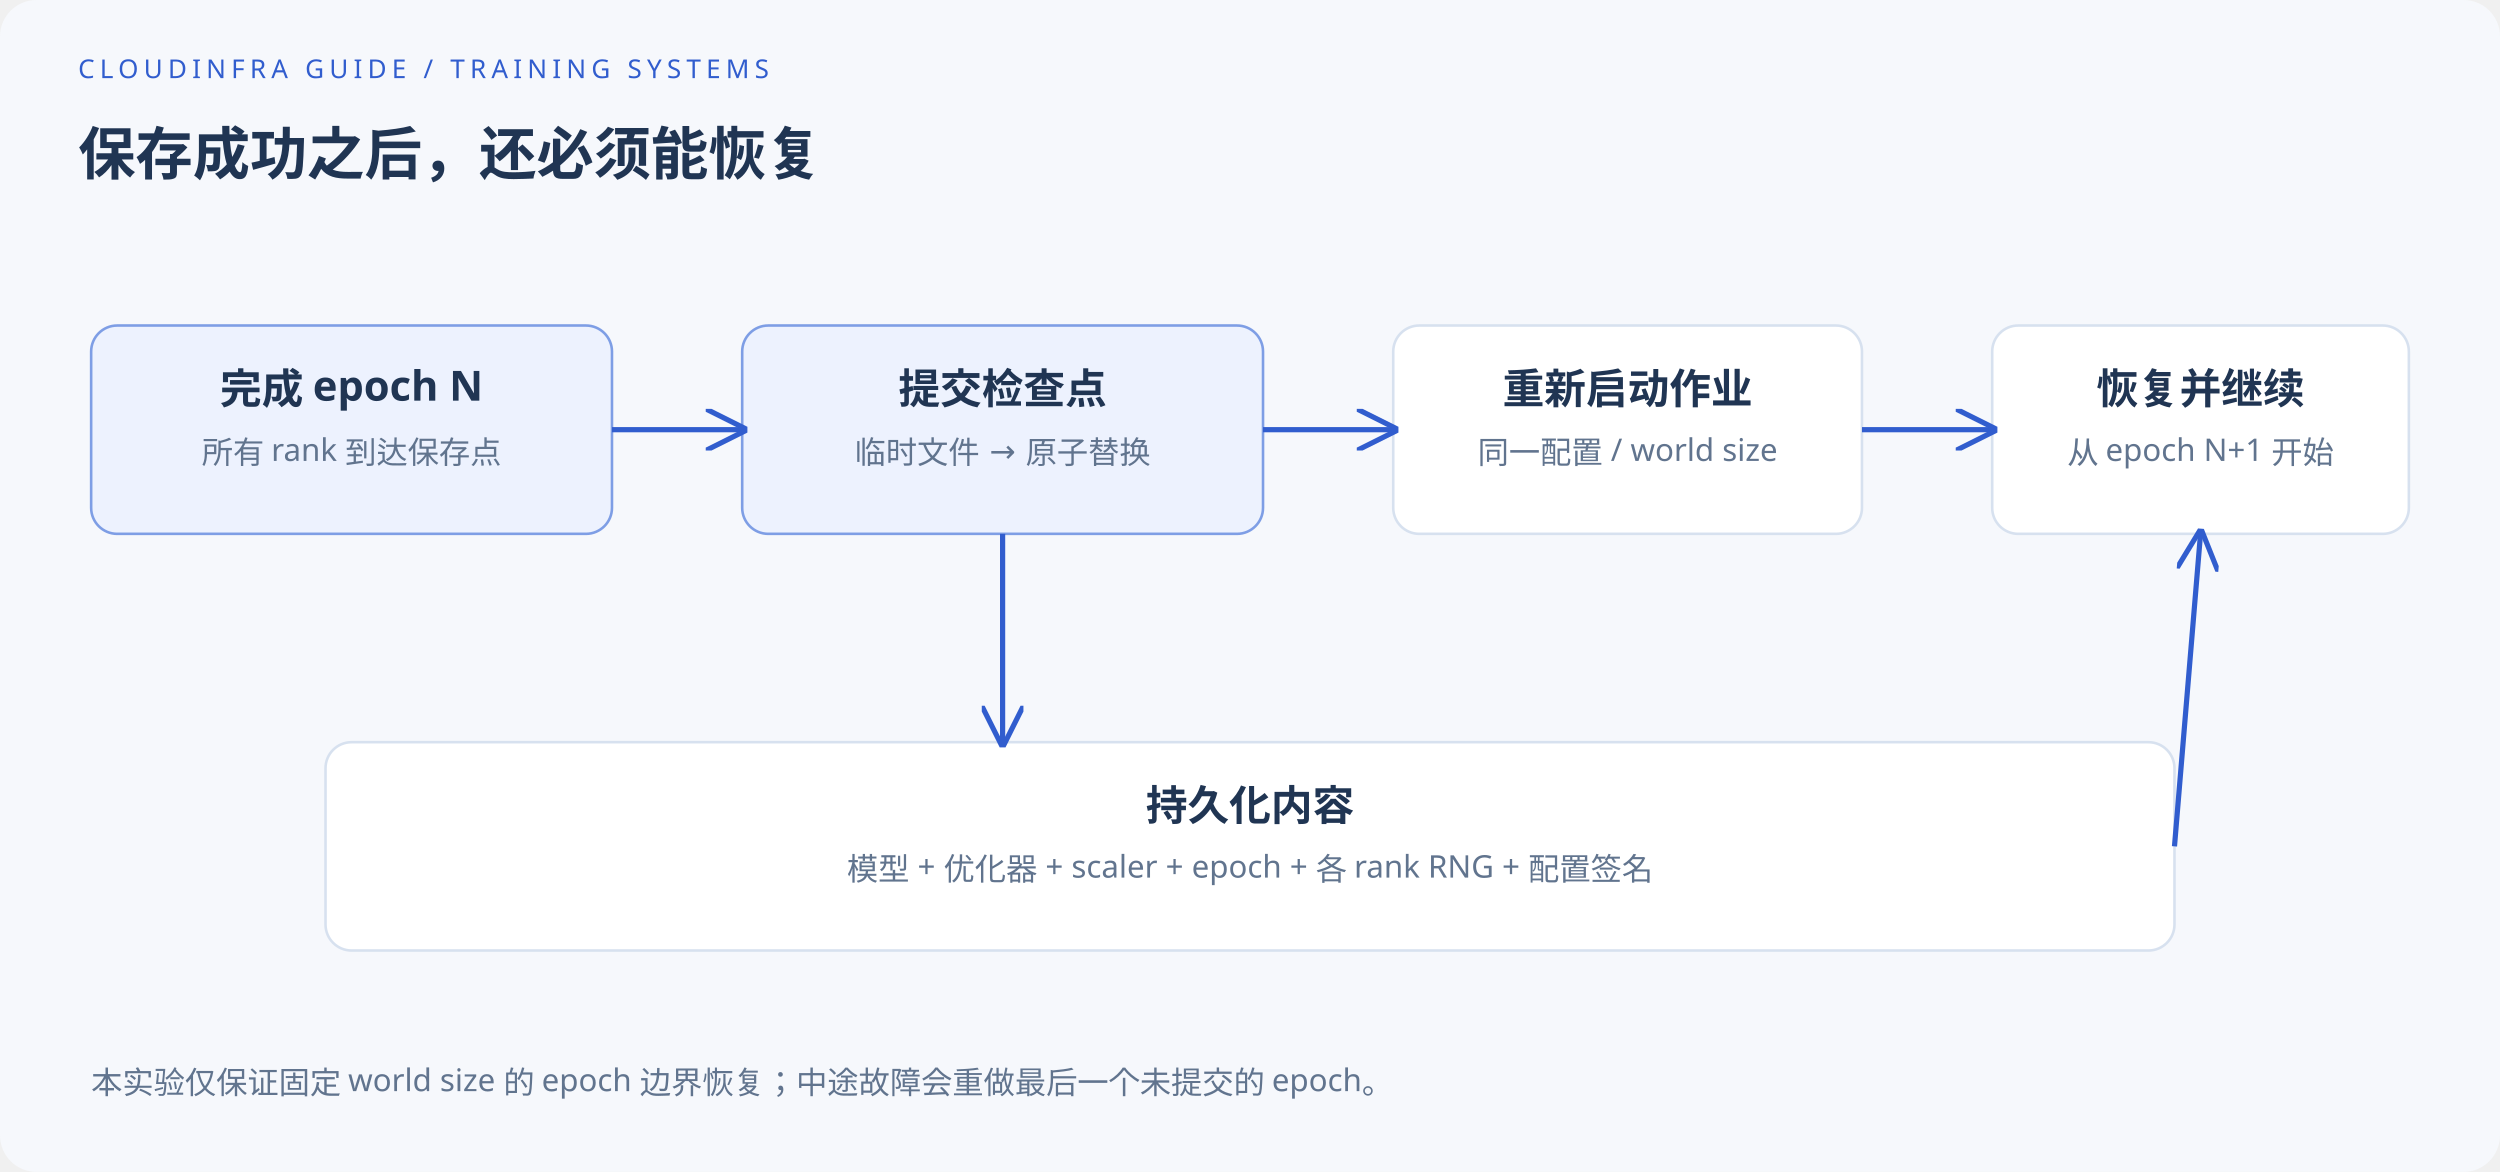
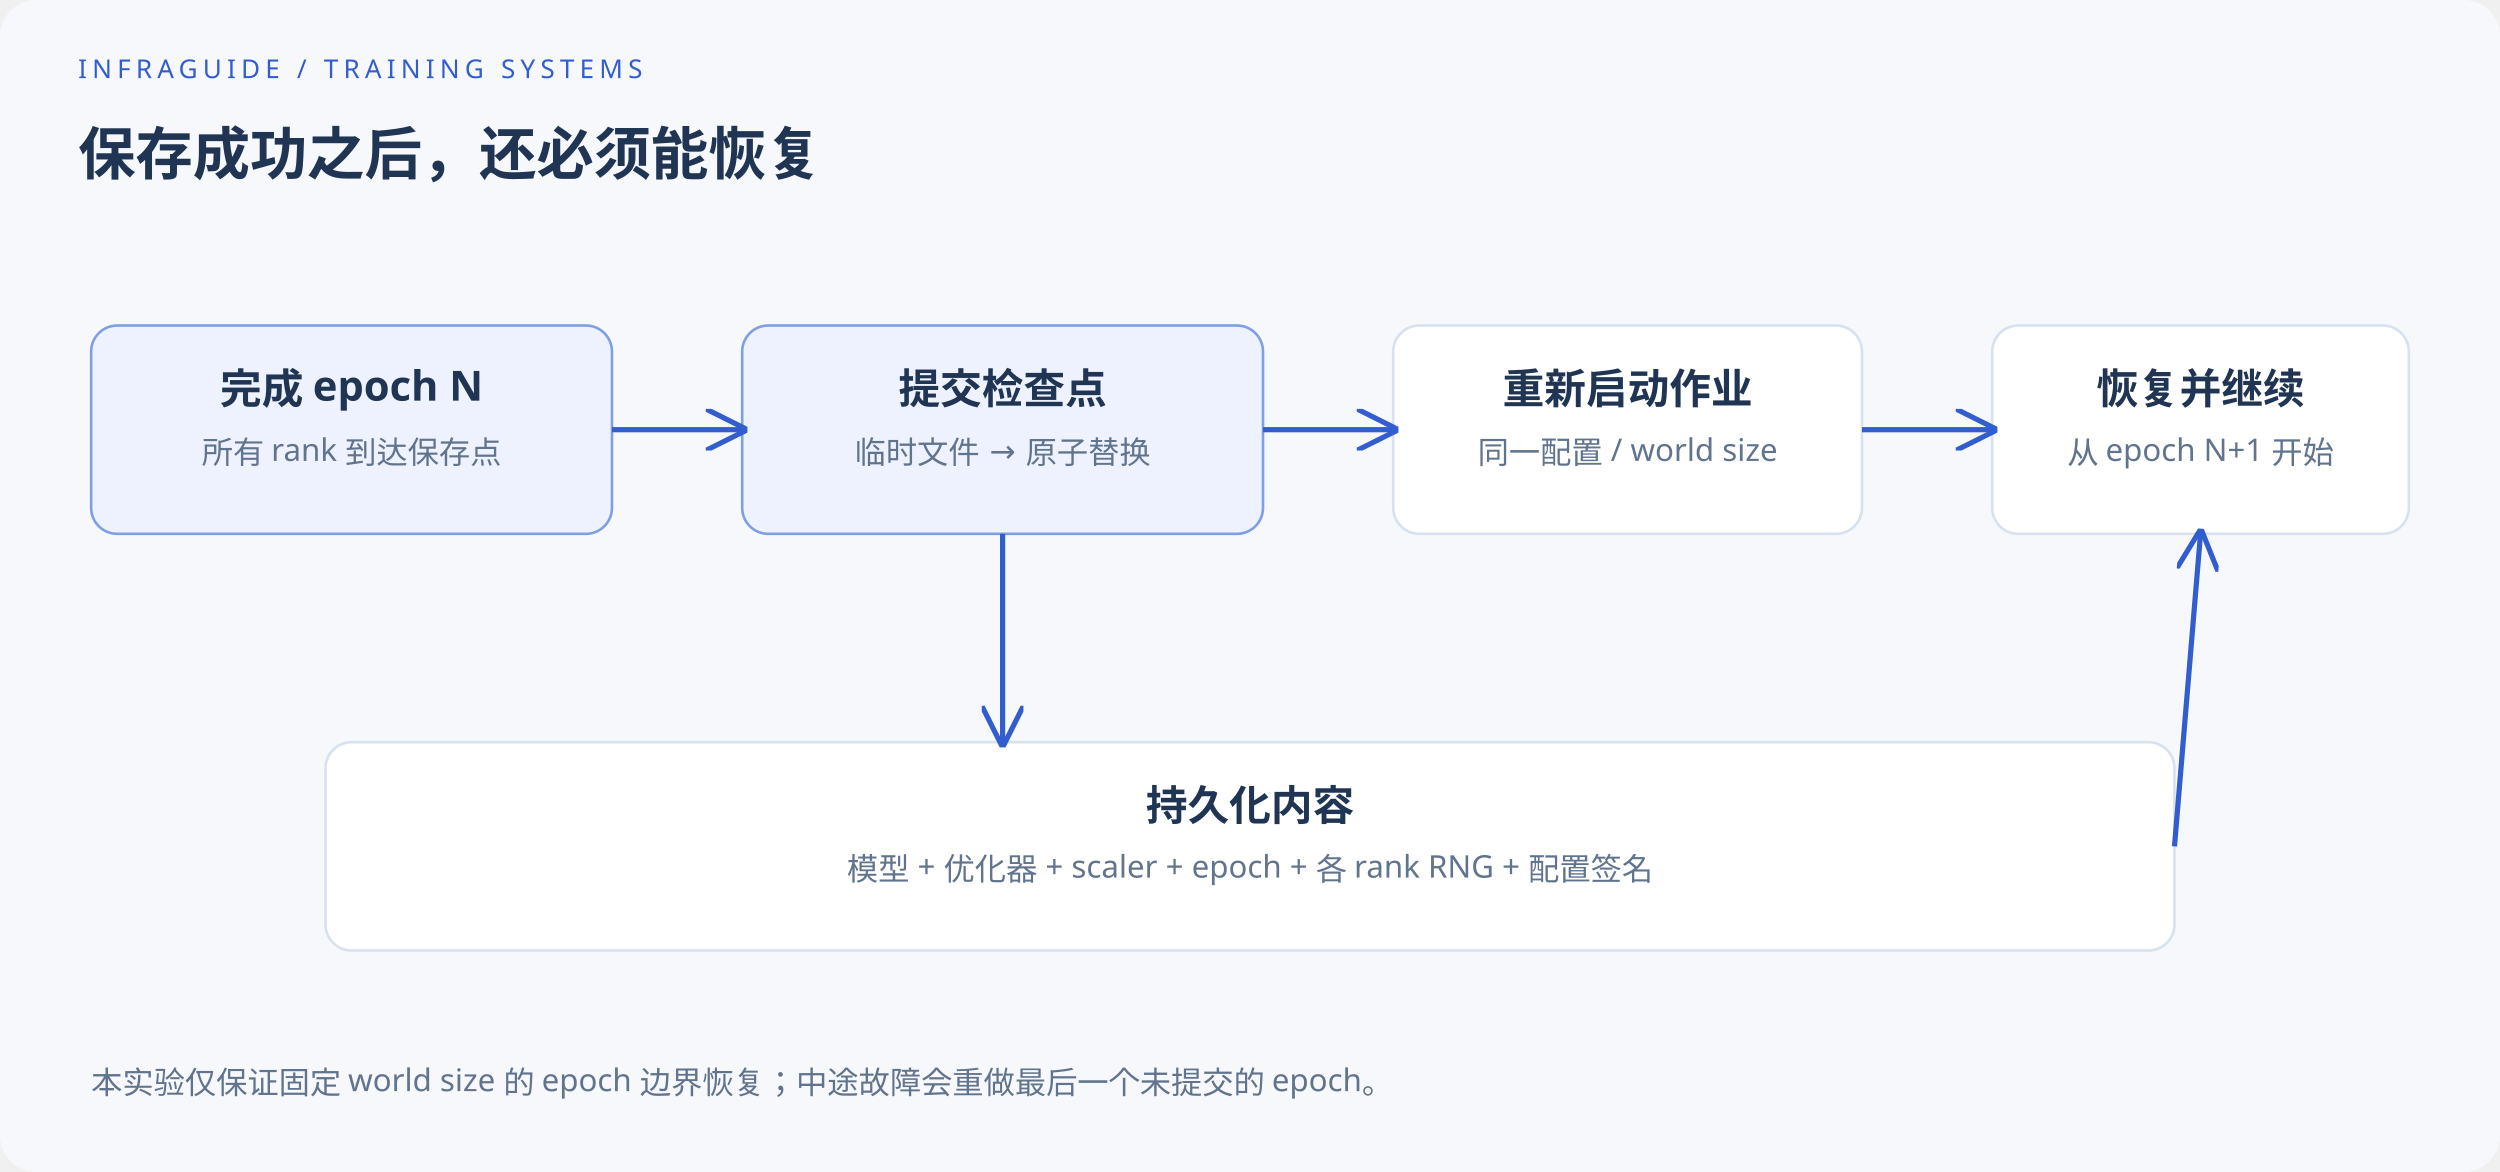
<svg xmlns="http://www.w3.org/2000/svg" viewBox="0 0 960 450" role="img" aria-labelledby="title desc">
  <defs>
    <marker id="arrow" markerWidth="8" markerHeight="8" refX="7" refY="4" orient="auto">
      <path d="M0 0L8 4L0 8" fill="none" stroke="#315dce" />
    </marker>
  </defs>
  <style>text{font-family:'Noto Sans SC','PingFang SC','Microsoft YaHei',sans-serif;fill:#203553}.label{font-size:16px;font-weight:600}.small{font-size:12px;fill:#61748e}.title{font-size:22px;font-weight:700}.eyebrow{font-size:10px;fill:#315dce;letter-spacing:2px}</style>
  <rect width="960" height="450" rx="14" fill="#f6f8fc" />
-   <text x="30" y="30" class="eyebrow">CLOUDINFRA GUIDE / TRAINING SYSTEMS</text>
+   <text x="30" y="30" class="eyebrow">INFRAGUIDE / TRAINING SYSTEMS</text>
  <text x="30" y="67" class="title">保存成功之后，还必须能恢复</text>
  <rect x="35" y="125" width="200" height="80" rx="10" fill="#edf2fe" stroke="#7e9ee5" />
  <text x="135.0" y="155" text-anchor="middle" class="label">完成 epoch N</text>
  <text x="135.0" y="178" text-anchor="middle" class="small">所有 rank 到达保存点</text>
  <rect x="285" y="125" width="200" height="80" rx="10" fill="#edf2fe" stroke="#7e9ee5" />
  <text x="385.0" y="155" text-anchor="middle" class="label">提交检查点</text>
  <text x="385.0" y="178" text-anchor="middle" class="small">临时文件 → 原子替换</text>
  <rect x="535" y="125" width="180" height="80" rx="10" fill="#ffffff" stroke="#d7e1ef" />
  <text x="625.0" y="155" text-anchor="middle" class="label">重新启动作业</text>
  <text x="625.0" y="178" text-anchor="middle" class="small">同一配置 / world size</text>
  <rect x="765" y="125" width="160" height="80" rx="10" fill="#ffffff" stroke="#d7e1ef" />
  <text x="845.0" y="155" text-anchor="middle" class="label">恢复并继续</text>
  <text x="845.0" y="178" text-anchor="middle" class="small">从 epoch N+1 开始</text>
  <path d="M235 165 L285 165" stroke="#315dce" stroke-width="2" fill="none" marker-end="url(#arrow)" />
  <path d="M485 165 L535 165" stroke="#315dce" stroke-width="2" fill="none" marker-end="url(#arrow)" />
  <path d="M715 165 L765 165" stroke="#315dce" stroke-width="2" fill="none" marker-end="url(#arrow)" />
  <rect x="125" y="285" width="710" height="80" rx="10" fill="#ffffff" stroke="#d7e1ef" />
  <text x="480.0" y="315" text-anchor="middle" class="label">持久化内容</text>
  <text x="480.0" y="338" text-anchor="middle" class="small">模型 + 优化器 + scaler + epoch + 各 rank RNG + 配置签名</text>
  <path d="M385 205 L385 285" stroke="#315dce" stroke-width="2" fill="none" marker-end="url(#arrow)" />
  <path d="M835 325 L845 205" stroke="#315dce" stroke-width="2" fill="none" marker-end="url(#arrow)" />
  <text x="35" y="420" class="small">本实验仅保证固定 world size 的 epoch 边界恢复；中途故障会重做最后一个未提交的 epoch。</text>
</svg>
